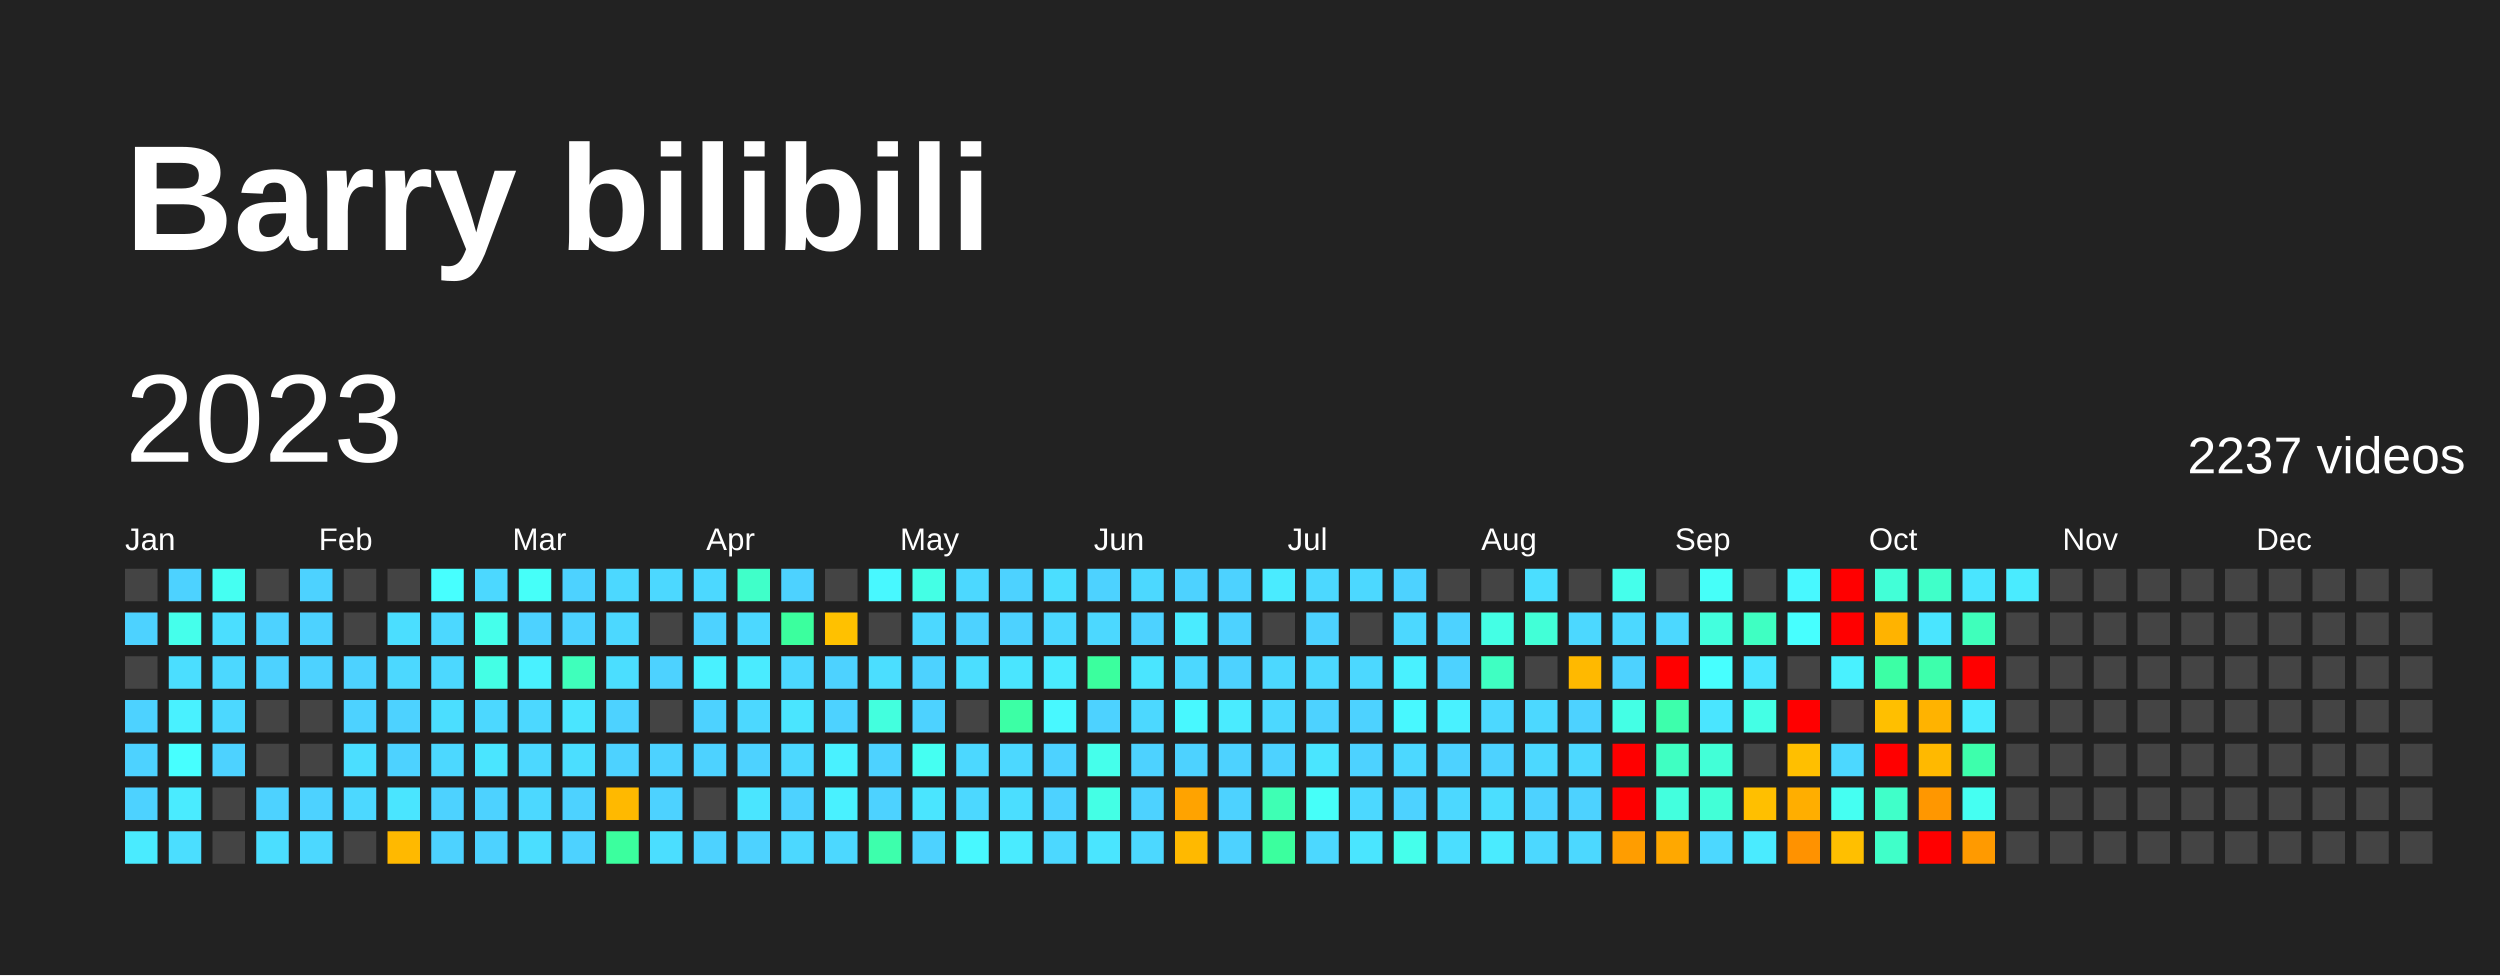
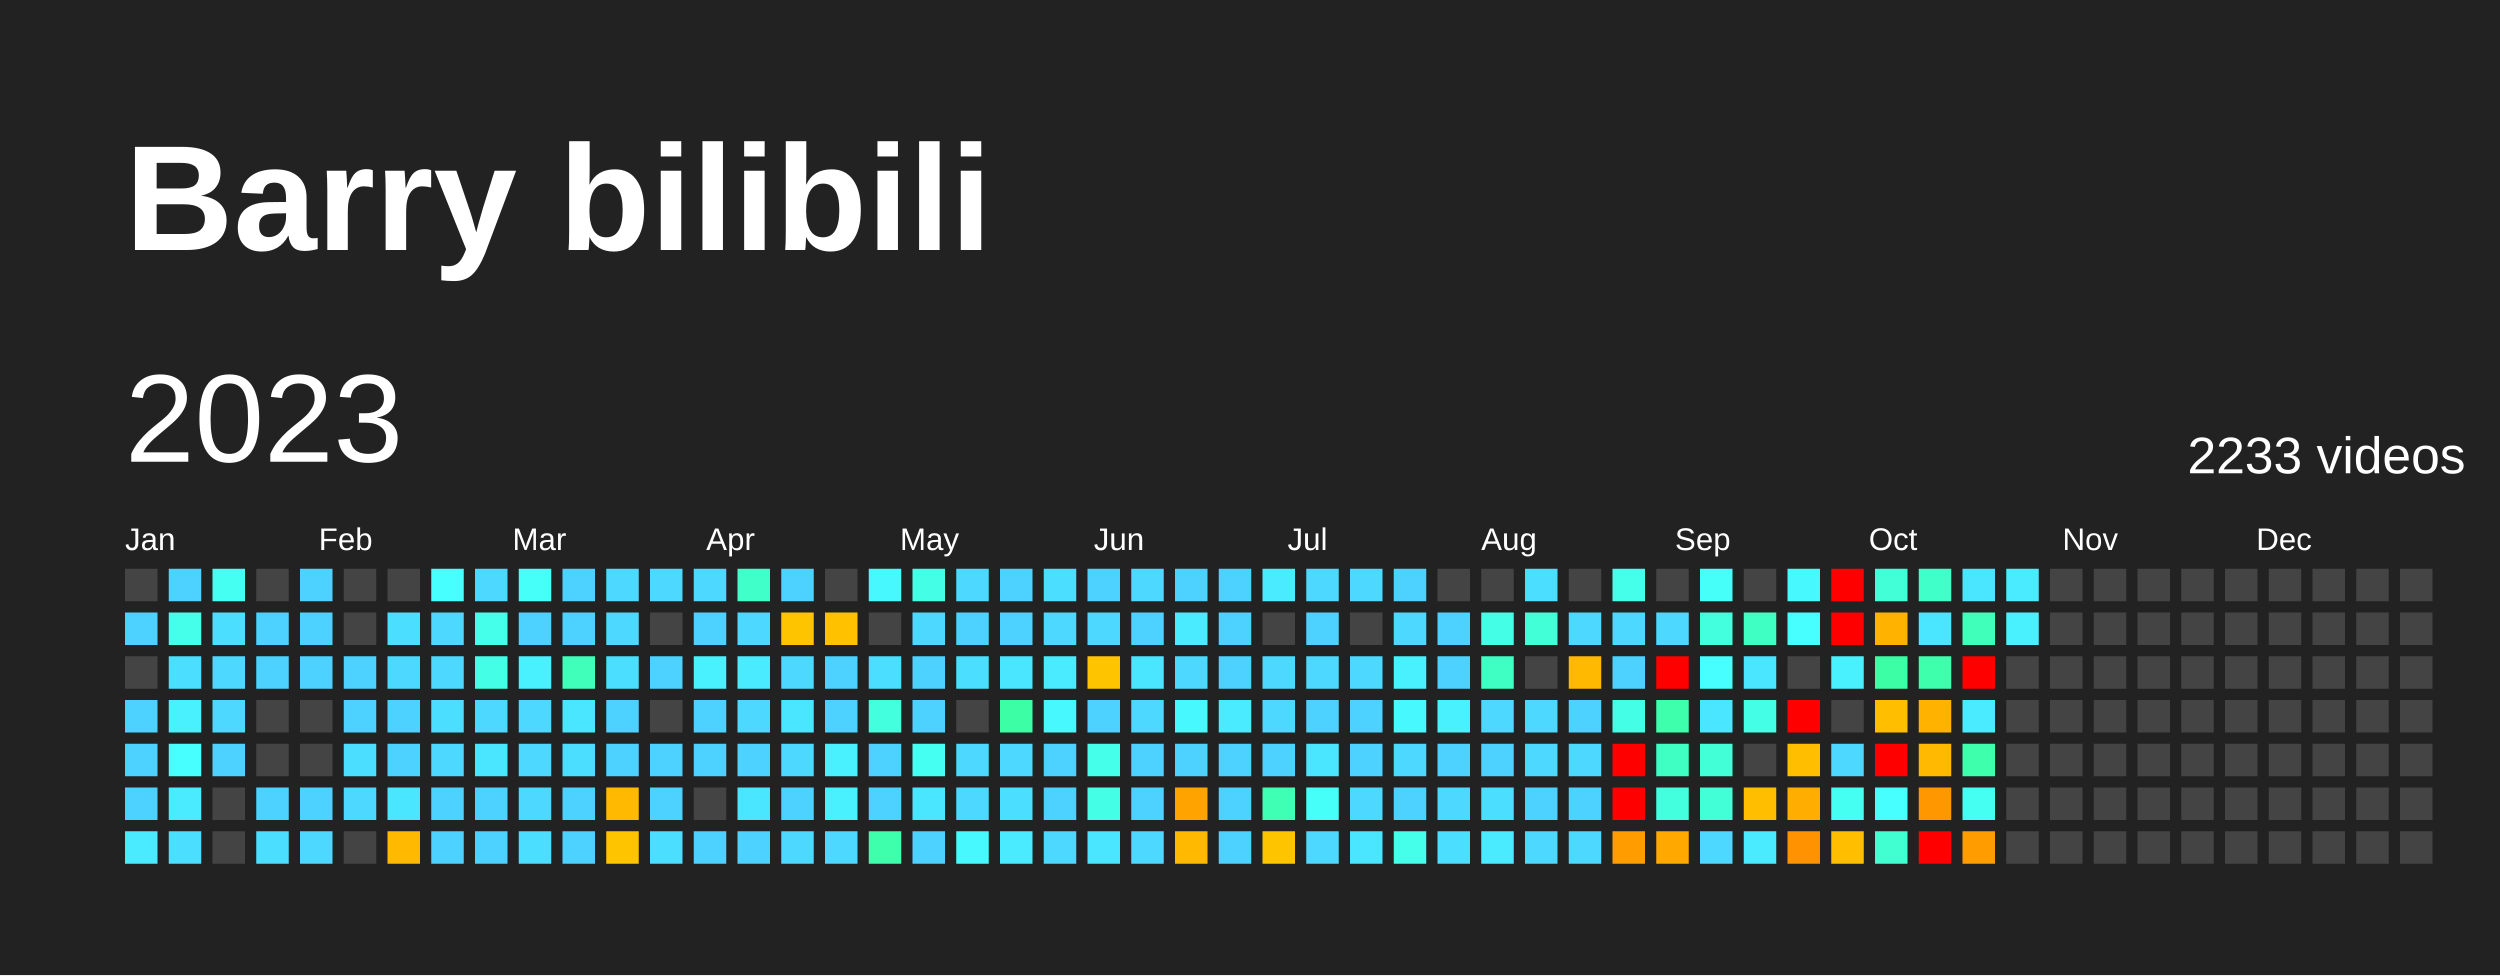
<svg xmlns="http://www.w3.org/2000/svg" baseProfile="full" height="78mm" version="1.1" viewBox="0,0,200,78" width="200mm">
  <defs />
  <rect fill="#222222" height="78" width="200" x="0" y="0" />
  <text fill="#FFFFFF" style="font-size:12px; font-family:Arial; font-weight:bold;" x="10" y="20">Barry bilibili</text>
  <text dominant-baseline="hanging" fill="#FFFFFF" style="font-size:10.0px; font-family:Arial;" x="10" y="30">2023</text>
-   <text dominant-baseline="hanging" fill="#FFFFFF" style="font-size:4.125px; font-family:Arial;" x="175" y="35">2237 videos</text>
+   <text dominant-baseline="hanging" fill="#FFFFFF" style="font-size:4.125px; font-family:Arial;" x="175" y="35">2233 videos</text>
  <text fill="#FFFFFF" style="font-size:2.5px; font-family:Arial" x="10.0" y="44">Jan</text>
  <text fill="#FFFFFF" style="font-size:2.5px; font-family:Arial" x="25.5" y="44">Feb</text>
  <text fill="#FFFFFF" style="font-size:2.5px; font-family:Arial" x="41.0" y="44">Mar</text>
  <text fill="#FFFFFF" style="font-size:2.5px; font-family:Arial" x="56.5" y="44">Apr</text>
  <text fill="#FFFFFF" style="font-size:2.5px; font-family:Arial" x="72.0" y="44">May</text>
  <text fill="#FFFFFF" style="font-size:2.5px; font-family:Arial" x="87.5" y="44">Jun</text>
  <text fill="#FFFFFF" style="font-size:2.5px; font-family:Arial" x="103.0" y="44">Jul</text>
  <text fill="#FFFFFF" style="font-size:2.5px; font-family:Arial" x="118.5" y="44">Aug</text>
  <text fill="#FFFFFF" style="font-size:2.5px; font-family:Arial" x="134.0" y="44">Sep</text>
  <text fill="#FFFFFF" style="font-size:2.5px; font-family:Arial" x="149.5" y="44">Oct</text>
  <text fill="#FFFFFF" style="font-size:2.5px; font-family:Arial" x="165.0" y="44">Nov</text>
  <text fill="#FFFFFF" style="font-size:2.5px; font-family:Arial" x="180.5" y="44">Dec</text>
  <rect fill="#444444" height="2.6" width="2.6" x="10.0" y="45.5" />
  <rect fill="#4dd2ff" height="2.6" width="2.6" x="10.0" y="49.0" />
  <rect fill="#444444" height="2.6" width="2.6" x="10.0" y="52.5" />
  <rect fill="#4dd2ff" height="2.6" width="2.6" x="10.0" y="56.0" />
  <rect fill="#4dd2ff" height="2.6" width="2.6" x="10.0" y="59.5" />
  <rect fill="#4dd2ff" height="2.6" width="2.6" x="10.0" y="63.0" />
  <rect fill="#4aebff" height="2.6" width="2.6" x="10.0" y="66.5" />
  <rect fill="#4dd2ff" height="2.6" width="2.6" x="13.5" y="45.5" />
  <rect fill="#45ffeb" height="2.6" width="2.6" x="13.5" y="49.0" />
  <rect fill="#4bdeff" height="2.6" width="2.6" x="13.5" y="52.5" />
  <rect fill="#49f1ff" height="2.6" width="2.6" x="13.5" y="56.0" />
  <rect fill="#47ffff" height="2.6" width="2.6" x="13.5" y="59.5" />
  <rect fill="#4aebff" height="2.6" width="2.6" x="13.5" y="63.0" />
  <rect fill="#4bdeff" height="2.6" width="2.6" x="13.5" y="66.5" />
  <rect fill="#45fff2" height="2.6" width="2.6" x="17.0" y="45.5" />
  <rect fill="#4bdeff" height="2.6" width="2.6" x="17.0" y="49.0" />
  <rect fill="#4cd8ff" height="2.6" width="2.6" x="17.0" y="52.5" />
  <rect fill="#4cd8ff" height="2.6" width="2.6" x="17.0" y="56.0" />
  <rect fill="#4dd2ff" height="2.6" width="2.6" x="17.0" y="59.5" />
  <rect fill="#444444" height="2.6" width="2.6" x="17.0" y="63.0" />
  <rect fill="#444444" height="2.6" width="2.6" x="17.0" y="66.5" />
  <rect fill="#444444" height="2.6" width="2.6" x="20.5" y="45.5" />
  <rect fill="#4dd2ff" height="2.6" width="2.6" x="20.5" y="49.0" />
  <rect fill="#4dd2ff" height="2.6" width="2.6" x="20.5" y="52.5" />
  <rect fill="#444444" height="2.6" width="2.6" x="20.5" y="56.0" />
  <rect fill="#444444" height="2.6" width="2.6" x="20.5" y="59.5" />
  <rect fill="#4dd2ff" height="2.6" width="2.6" x="20.5" y="63.0" />
  <rect fill="#4bdeff" height="2.6" width="2.6" x="20.5" y="66.5" />
  <rect fill="#4dd2ff" height="2.6" width="2.6" x="24.0" y="45.5" />
  <rect fill="#4dd2ff" height="2.6" width="2.6" x="24.0" y="49.0" />
  <rect fill="#4dd2ff" height="2.6" width="2.6" x="24.0" y="52.5" />
  <rect fill="#444444" height="2.6" width="2.6" x="24.0" y="56.0" />
  <rect fill="#444444" height="2.6" width="2.6" x="24.0" y="59.5" />
  <rect fill="#4dd2ff" height="2.6" width="2.6" x="24.0" y="63.0" />
  <rect fill="#4cd8ff" height="2.6" width="2.6" x="24.0" y="66.5" />
  <rect fill="#444444" height="2.6" width="2.6" x="27.5" y="45.5" />
  <rect fill="#444444" height="2.6" width="2.6" x="27.5" y="49.0" />
  <rect fill="#4dd2ff" height="2.6" width="2.6" x="27.5" y="52.5" />
  <rect fill="#4dd2ff" height="2.6" width="2.6" x="27.5" y="56.0" />
  <rect fill="#4bdeff" height="2.6" width="2.6" x="27.5" y="59.5" />
  <rect fill="#4cd8ff" height="2.6" width="2.6" x="27.5" y="63.0" />
  <rect fill="#444444" height="2.6" width="2.6" x="27.5" y="66.5" />
  <rect fill="#444444" height="2.6" width="2.6" x="31.0" y="45.5" />
  <rect fill="#4bdeff" height="2.6" width="2.6" x="31.0" y="49.0" />
  <rect fill="#4cd8ff" height="2.6" width="2.6" x="31.0" y="52.5" />
  <rect fill="#4dd2ff" height="2.6" width="2.6" x="31.0" y="56.0" />
  <rect fill="#4dd2ff" height="2.6" width="2.6" x="31.0" y="59.5" />
  <rect fill="#4ae5ff" height="2.6" width="2.6" x="31.0" y="63.0" />
  <rect fill="#ffb900" height="2.6" width="2.6" x="31.0" y="66.5" />
  <rect fill="#47ffff" height="2.6" width="2.6" x="34.5" y="45.5" />
  <rect fill="#4cd8ff" height="2.6" width="2.6" x="34.5" y="49.0" />
  <rect fill="#4cd8ff" height="2.6" width="2.6" x="34.5" y="52.5" />
  <rect fill="#4bdeff" height="2.6" width="2.6" x="34.5" y="56.0" />
  <rect fill="#4cd8ff" height="2.6" width="2.6" x="34.5" y="59.5" />
  <rect fill="#4dd2ff" height="2.6" width="2.6" x="34.5" y="63.0" />
  <rect fill="#4dd2ff" height="2.6" width="2.6" x="34.5" y="66.5" />
  <rect fill="#4cd8ff" height="2.6" width="2.6" x="38.0" y="45.5" />
  <rect fill="#45ffeb" height="2.6" width="2.6" x="38.0" y="49.0" />
  <rect fill="#44ffe5" height="2.6" width="2.6" x="38.0" y="52.5" />
  <rect fill="#4cd8ff" height="2.6" width="2.6" x="38.0" y="56.0" />
  <rect fill="#4ae5ff" height="2.6" width="2.6" x="38.0" y="59.5" />
  <rect fill="#4dd2ff" height="2.6" width="2.6" x="38.0" y="63.0" />
  <rect fill="#4dd2ff" height="2.6" width="2.6" x="38.0" y="66.5" />
  <rect fill="#46fff9" height="2.6" width="2.6" x="41.5" y="45.5" />
  <rect fill="#4dd2ff" height="2.6" width="2.6" x="41.5" y="49.0" />
  <rect fill="#49f1ff" height="2.6" width="2.6" x="41.5" y="52.5" />
  <rect fill="#4cd8ff" height="2.6" width="2.6" x="41.5" y="56.0" />
  <rect fill="#4cd8ff" height="2.6" width="2.6" x="41.5" y="59.5" />
  <rect fill="#4cd8ff" height="2.6" width="2.6" x="41.5" y="63.0" />
  <rect fill="#4bdeff" height="2.6" width="2.6" x="41.5" y="66.5" />
  <rect fill="#4dd2ff" height="2.6" width="2.6" x="45.0" y="45.5" />
  <rect fill="#4dd2ff" height="2.6" width="2.6" x="45.0" y="49.0" />
  <rect fill="#3fffbb" height="2.6" width="2.6" x="45.0" y="52.5" />
  <rect fill="#4ae5ff" height="2.6" width="2.6" x="45.0" y="56.0" />
  <rect fill="#4bdeff" height="2.6" width="2.6" x="45.0" y="59.5" />
  <rect fill="#4dd2ff" height="2.6" width="2.6" x="45.0" y="63.0" />
  <rect fill="#4dd2ff" height="2.6" width="2.6" x="45.0" y="66.5" />
  <rect fill="#4cd8ff" height="2.6" width="2.6" x="48.5" y="45.5" />
  <rect fill="#4cd8ff" height="2.6" width="2.6" x="48.5" y="49.0" />
  <rect fill="#4bdeff" height="2.6" width="2.6" x="48.5" y="52.5" />
  <rect fill="#4dd2ff" height="2.6" width="2.6" x="48.5" y="56.0" />
  <rect fill="#4dd2ff" height="2.6" width="2.6" x="48.5" y="59.5" />
  <rect fill="#ffb900" height="2.6" width="2.6" x="48.5" y="63.0" />
-   <rect fill="#3bff9e" height="2.6" width="2.6" x="48.5" y="66.5" />
+   <rect fill="#ffc400" height="2.6" width="2.6" x="48.5" y="66.5" />
  <rect fill="#4cd8ff" height="2.6" width="2.6" x="52.0" y="45.5" />
  <rect fill="#444444" height="2.6" width="2.6" x="52.0" y="49.0" />
  <rect fill="#4dd2ff" height="2.6" width="2.6" x="52.0" y="52.5" />
  <rect fill="#444444" height="2.6" width="2.6" x="52.0" y="56.0" />
  <rect fill="#4dd2ff" height="2.6" width="2.6" x="52.0" y="59.5" />
  <rect fill="#4dd2ff" height="2.6" width="2.6" x="52.0" y="63.0" />
  <rect fill="#4bdeff" height="2.6" width="2.6" x="52.0" y="66.5" />
  <rect fill="#4cd8ff" height="2.6" width="2.6" x="55.5" y="45.5" />
  <rect fill="#4dd2ff" height="2.6" width="2.6" x="55.5" y="49.0" />
  <rect fill="#49f1ff" height="2.6" width="2.6" x="55.5" y="52.5" />
  <rect fill="#4dd2ff" height="2.6" width="2.6" x="55.5" y="56.0" />
  <rect fill="#4dd2ff" height="2.6" width="2.6" x="55.5" y="59.5" />
  <rect fill="#444444" height="2.6" width="2.6" x="55.5" y="63.0" />
  <rect fill="#4dd2ff" height="2.6" width="2.6" x="55.5" y="66.5" />
  <rect fill="#40ffc9" height="2.6" width="2.6" x="59.0" y="45.5" />
  <rect fill="#4cd8ff" height="2.6" width="2.6" x="59.0" y="49.0" />
  <rect fill="#4aebff" height="2.6" width="2.6" x="59.0" y="52.5" />
  <rect fill="#4cd8ff" height="2.6" width="2.6" x="59.0" y="56.0" />
  <rect fill="#4dd2ff" height="2.6" width="2.6" x="59.0" y="59.5" />
  <rect fill="#4ae5ff" height="2.6" width="2.6" x="59.0" y="63.0" />
  <rect fill="#4dd2ff" height="2.6" width="2.6" x="59.0" y="66.5" />
  <rect fill="#4dd2ff" height="2.6" width="2.6" x="62.5" y="45.5" />
-   <rect fill="#3bff9e" height="2.6" width="2.6" x="62.5" y="49.0" />
+   <rect fill="#ffc400" height="2.6" width="2.6" x="62.5" y="49.0" />
  <rect fill="#4cd8ff" height="2.6" width="2.6" x="62.5" y="52.5" />
  <rect fill="#4ae5ff" height="2.6" width="2.6" x="62.5" y="56.0" />
  <rect fill="#4cd8ff" height="2.6" width="2.6" x="62.5" y="59.5" />
  <rect fill="#4dd2ff" height="2.6" width="2.6" x="62.5" y="63.0" />
  <rect fill="#4cd8ff" height="2.6" width="2.6" x="62.5" y="66.5" />
  <rect fill="#444444" height="2.6" width="2.6" x="66.0" y="45.5" />
  <rect fill="#ffc100" height="2.6" width="2.6" x="66.0" y="49.0" />
  <rect fill="#4dd2ff" height="2.6" width="2.6" x="66.0" y="52.5" />
  <rect fill="#4dd2ff" height="2.6" width="2.6" x="66.0" y="56.0" />
  <rect fill="#49f1ff" height="2.6" width="2.6" x="66.0" y="59.5" />
  <rect fill="#49f1ff" height="2.6" width="2.6" x="66.0" y="63.0" />
  <rect fill="#4cd8ff" height="2.6" width="2.6" x="66.0" y="66.5" />
  <rect fill="#48f8ff" height="2.6" width="2.6" x="69.5" y="45.5" />
  <rect fill="#444444" height="2.6" width="2.6" x="69.5" y="49.0" />
  <rect fill="#4bdeff" height="2.6" width="2.6" x="69.5" y="52.5" />
  <rect fill="#43ffde" height="2.6" width="2.6" x="69.5" y="56.0" />
  <rect fill="#4dd2ff" height="2.6" width="2.6" x="69.5" y="59.5" />
  <rect fill="#4dd2ff" height="2.6" width="2.6" x="69.5" y="63.0" />
  <rect fill="#3dffac" height="2.6" width="2.6" x="69.5" y="66.5" />
  <rect fill="#44ffe5" height="2.6" width="2.6" x="73.0" y="45.5" />
  <rect fill="#4cd8ff" height="2.6" width="2.6" x="73.0" y="49.0" />
  <rect fill="#4dd2ff" height="2.6" width="2.6" x="73.0" y="52.5" />
  <rect fill="#4dd2ff" height="2.6" width="2.6" x="73.0" y="56.0" />
  <rect fill="#45fff2" height="2.6" width="2.6" x="73.0" y="59.5" />
  <rect fill="#4ae5ff" height="2.6" width="2.6" x="73.0" y="63.0" />
  <rect fill="#4dd2ff" height="2.6" width="2.6" x="73.0" y="66.5" />
  <rect fill="#4cd8ff" height="2.6" width="2.6" x="76.5" y="45.5" />
  <rect fill="#4dd2ff" height="2.6" width="2.6" x="76.5" y="49.0" />
  <rect fill="#4bdeff" height="2.6" width="2.6" x="76.5" y="52.5" />
  <rect fill="#444444" height="2.6" width="2.6" x="76.5" y="56.0" />
  <rect fill="#4cd8ff" height="2.6" width="2.6" x="76.5" y="59.5" />
  <rect fill="#4cd8ff" height="2.6" width="2.6" x="76.5" y="63.0" />
  <rect fill="#48f8ff" height="2.6" width="2.6" x="76.5" y="66.5" />
  <rect fill="#4dd2ff" height="2.6" width="2.6" x="80.0" y="45.5" />
  <rect fill="#4dd2ff" height="2.6" width="2.6" x="80.0" y="49.0" />
  <rect fill="#4ae5ff" height="2.6" width="2.6" x="80.0" y="52.5" />
  <rect fill="#3cffa5" height="2.6" width="2.6" x="80.0" y="56.0" />
  <rect fill="#4cd8ff" height="2.6" width="2.6" x="80.0" y="59.5" />
  <rect fill="#4bdeff" height="2.6" width="2.6" x="80.0" y="63.0" />
  <rect fill="#4aebff" height="2.6" width="2.6" x="80.0" y="66.5" />
  <rect fill="#4bdeff" height="2.6" width="2.6" x="83.5" y="45.5" />
  <rect fill="#4cd8ff" height="2.6" width="2.6" x="83.5" y="49.0" />
  <rect fill="#4aebff" height="2.6" width="2.6" x="83.5" y="52.5" />
  <rect fill="#48f8ff" height="2.6" width="2.6" x="83.5" y="56.0" />
  <rect fill="#4dd2ff" height="2.6" width="2.6" x="83.5" y="59.5" />
  <rect fill="#4dd2ff" height="2.6" width="2.6" x="83.5" y="63.0" />
  <rect fill="#4cd8ff" height="2.6" width="2.6" x="83.5" y="66.5" />
  <rect fill="#4dd2ff" height="2.6" width="2.6" x="87.0" y="45.5" />
  <rect fill="#4cd8ff" height="2.6" width="2.6" x="87.0" y="49.0" />
-   <rect fill="#3bff9e" height="2.6" width="2.6" x="87.0" y="52.5" />
+   <rect fill="#ffc400" height="2.6" width="2.6" x="87.0" y="52.5" />
  <rect fill="#4dd2ff" height="2.6" width="2.6" x="87.0" y="56.0" />
  <rect fill="#45ffeb" height="2.6" width="2.6" x="87.0" y="59.5" />
  <rect fill="#44ffe5" height="2.6" width="2.6" x="87.0" y="63.0" />
  <rect fill="#4ae5ff" height="2.6" width="2.6" x="87.0" y="66.5" />
  <rect fill="#4cd8ff" height="2.6" width="2.6" x="90.5" y="45.5" />
  <rect fill="#4dd2ff" height="2.6" width="2.6" x="90.5" y="49.0" />
  <rect fill="#4ae5ff" height="2.6" width="2.6" x="90.5" y="52.5" />
  <rect fill="#4cd8ff" height="2.6" width="2.6" x="90.5" y="56.0" />
  <rect fill="#4dd2ff" height="2.6" width="2.6" x="90.5" y="59.5" />
  <rect fill="#4dd2ff" height="2.6" width="2.6" x="90.5" y="63.0" />
  <rect fill="#4cd8ff" height="2.6" width="2.6" x="90.5" y="66.5" />
  <rect fill="#4dd2ff" height="2.6" width="2.6" x="94.0" y="45.5" />
  <rect fill="#4aebff" height="2.6" width="2.6" x="94.0" y="49.0" />
  <rect fill="#4cd8ff" height="2.6" width="2.6" x="94.0" y="52.5" />
  <rect fill="#48f8ff" height="2.6" width="2.6" x="94.0" y="56.0" />
  <rect fill="#4dd2ff" height="2.6" width="2.6" x="94.0" y="59.5" />
  <rect fill="#ffa300" height="2.6" width="2.6" x="94.0" y="63.0" />
  <rect fill="#ffb900" height="2.6" width="2.6" x="94.0" y="66.5" />
  <rect fill="#4dd2ff" height="2.6" width="2.6" x="97.5" y="45.5" />
  <rect fill="#4dd2ff" height="2.6" width="2.6" x="97.5" y="49.0" />
  <rect fill="#4dd2ff" height="2.6" width="2.6" x="97.5" y="52.5" />
  <rect fill="#4aebff" height="2.6" width="2.6" x="97.5" y="56.0" />
  <rect fill="#4dd2ff" height="2.6" width="2.6" x="97.5" y="59.5" />
  <rect fill="#4dd2ff" height="2.6" width="2.6" x="97.5" y="63.0" />
  <rect fill="#4dd2ff" height="2.6" width="2.6" x="97.5" y="66.5" />
  <rect fill="#4aebff" height="2.6" width="2.6" x="101.0" y="45.5" />
  <rect fill="#444444" height="2.6" width="2.6" x="101.0" y="49.0" />
  <rect fill="#4cd8ff" height="2.6" width="2.6" x="101.0" y="52.5" />
  <rect fill="#4cd8ff" height="2.6" width="2.6" x="101.0" y="56.0" />
  <rect fill="#4dd2ff" height="2.6" width="2.6" x="101.0" y="59.5" />
  <rect fill="#3effb4" height="2.6" width="2.6" x="101.0" y="63.0" />
-   <rect fill="#3bff9e" height="2.6" width="2.6" x="101.0" y="66.5" />
+   <rect fill="#ffc400" height="2.6" width="2.6" x="101.0" y="66.5" />
  <rect fill="#4cd8ff" height="2.6" width="2.6" x="104.5" y="45.5" />
  <rect fill="#4dd2ff" height="2.6" width="2.6" x="104.5" y="49.0" />
  <rect fill="#4cd8ff" height="2.6" width="2.6" x="104.5" y="52.5" />
  <rect fill="#4dd2ff" height="2.6" width="2.6" x="104.5" y="56.0" />
  <rect fill="#4ae5ff" height="2.6" width="2.6" x="104.5" y="59.5" />
  <rect fill="#46fff9" height="2.6" width="2.6" x="104.5" y="63.0" />
  <rect fill="#4cd8ff" height="2.6" width="2.6" x="104.5" y="66.5" />
  <rect fill="#4cd8ff" height="2.6" width="2.6" x="108.0" y="45.5" />
  <rect fill="#444444" height="2.6" width="2.6" x="108.0" y="49.0" />
  <rect fill="#4cd8ff" height="2.6" width="2.6" x="108.0" y="52.5" />
  <rect fill="#4dd2ff" height="2.6" width="2.6" x="108.0" y="56.0" />
  <rect fill="#4dd2ff" height="2.6" width="2.6" x="108.0" y="59.5" />
  <rect fill="#4cd8ff" height="2.6" width="2.6" x="108.0" y="63.0" />
  <rect fill="#4ae5ff" height="2.6" width="2.6" x="108.0" y="66.5" />
  <rect fill="#4dd2ff" height="2.6" width="2.6" x="111.5" y="45.5" />
  <rect fill="#4cd8ff" height="2.6" width="2.6" x="111.5" y="49.0" />
  <rect fill="#49f1ff" height="2.6" width="2.6" x="111.5" y="52.5" />
  <rect fill="#48f8ff" height="2.6" width="2.6" x="111.5" y="56.0" />
  <rect fill="#4cd8ff" height="2.6" width="2.6" x="111.5" y="59.5" />
  <rect fill="#4dd2ff" height="2.6" width="2.6" x="111.5" y="63.0" />
  <rect fill="#45ffeb" height="2.6" width="2.6" x="111.5" y="66.5" />
  <rect fill="#444444" height="2.6" width="2.6" x="115.0" y="45.5" />
  <rect fill="#4dd2ff" height="2.6" width="2.6" x="115.0" y="49.0" />
  <rect fill="#4dd2ff" height="2.6" width="2.6" x="115.0" y="52.5" />
  <rect fill="#49f1ff" height="2.6" width="2.6" x="115.0" y="56.0" />
  <rect fill="#4dd2ff" height="2.6" width="2.6" x="115.0" y="59.5" />
  <rect fill="#4cd8ff" height="2.6" width="2.6" x="115.0" y="63.0" />
  <rect fill="#4bdeff" height="2.6" width="2.6" x="115.0" y="66.5" />
  <rect fill="#444444" height="2.6" width="2.6" x="118.5" y="45.5" />
  <rect fill="#44ffe5" height="2.6" width="2.6" x="118.5" y="49.0" />
  <rect fill="#3fffc2" height="2.6" width="2.6" x="118.5" y="52.5" />
  <rect fill="#4cd8ff" height="2.6" width="2.6" x="118.5" y="56.0" />
  <rect fill="#4dd2ff" height="2.6" width="2.6" x="118.5" y="59.5" />
  <rect fill="#4bdeff" height="2.6" width="2.6" x="118.5" y="63.0" />
  <rect fill="#4aebff" height="2.6" width="2.6" x="118.5" y="66.5" />
  <rect fill="#4bdeff" height="2.6" width="2.6" x="122.0" y="45.5" />
  <rect fill="#42ffd7" height="2.6" width="2.6" x="122.0" y="49.0" />
  <rect fill="#444444" height="2.6" width="2.6" x="122.0" y="52.5" />
  <rect fill="#4cd8ff" height="2.6" width="2.6" x="122.0" y="56.0" />
  <rect fill="#4cd8ff" height="2.6" width="2.6" x="122.0" y="59.5" />
  <rect fill="#4dd2ff" height="2.6" width="2.6" x="122.0" y="63.0" />
  <rect fill="#4cd8ff" height="2.6" width="2.6" x="122.0" y="66.5" />
  <rect fill="#444444" height="2.6" width="2.6" x="125.5" y="45.5" />
  <rect fill="#4cd8ff" height="2.6" width="2.6" x="125.5" y="49.0" />
  <rect fill="#ffb900" height="2.6" width="2.6" x="125.5" y="52.5" />
  <rect fill="#4dd2ff" height="2.6" width="2.6" x="125.5" y="56.0" />
  <rect fill="#4cd8ff" height="2.6" width="2.6" x="125.5" y="59.5" />
  <rect fill="#4dd2ff" height="2.6" width="2.6" x="125.5" y="63.0" />
  <rect fill="#4cd8ff" height="2.6" width="2.6" x="125.5" y="66.5" />
  <rect fill="#45ffeb" height="2.6" width="2.6" x="129.0" y="45.5" />
  <rect fill="#4cd8ff" height="2.6" width="2.6" x="129.0" y="49.0" />
  <rect fill="#4dd2ff" height="2.6" width="2.6" x="129.0" y="52.5" />
  <rect fill="#44ffe5" height="2.6" width="2.6" x="129.0" y="56.0" />
  <rect fill="red" height="2.6" width="2.6" x="129.0" y="59.5" />
  <rect fill="red" height="2.6" width="2.6" x="129.0" y="63.0" />
  <rect fill="#ff9d00" height="2.6" width="2.6" x="129.0" y="66.5" />
  <rect fill="#444444" height="2.6" width="2.6" x="132.5" y="45.5" />
  <rect fill="#4cd8ff" height="2.6" width="2.6" x="132.5" y="49.0" />
  <rect fill="red" height="2.6" width="2.6" x="132.5" y="52.5" />
  <rect fill="#3dffac" height="2.6" width="2.6" x="132.5" y="56.0" />
  <rect fill="#3fffc2" height="2.6" width="2.6" x="132.5" y="59.5" />
  <rect fill="#43ffde" height="2.6" width="2.6" x="132.5" y="63.0" />
  <rect fill="#ffa800" height="2.6" width="2.6" x="132.5" y="66.5" />
  <rect fill="#46fff9" height="2.6" width="2.6" x="136.0" y="45.5" />
  <rect fill="#43ffde" height="2.6" width="2.6" x="136.0" y="49.0" />
  <rect fill="#47ffff" height="2.6" width="2.6" x="136.0" y="52.5" />
  <rect fill="#4ae5ff" height="2.6" width="2.6" x="136.0" y="56.0" />
  <rect fill="#42ffd7" height="2.6" width="2.6" x="136.0" y="59.5" />
  <rect fill="#42ffd7" height="2.6" width="2.6" x="136.0" y="63.0" />
  <rect fill="#4cd8ff" height="2.6" width="2.6" x="136.0" y="66.5" />
  <rect fill="#444444" height="2.6" width="2.6" x="139.5" y="45.5" />
  <rect fill="#3fffc2" height="2.6" width="2.6" x="139.5" y="49.0" />
  <rect fill="#4ae5ff" height="2.6" width="2.6" x="139.5" y="52.5" />
  <rect fill="#44ffe5" height="2.6" width="2.6" x="139.5" y="56.0" />
  <rect fill="#444444" height="2.6" width="2.6" x="139.5" y="59.5" />
  <rect fill="#ffbf00" height="2.6" width="2.6" x="139.5" y="63.0" />
  <rect fill="#4aebff" height="2.6" width="2.6" x="139.5" y="66.5" />
  <rect fill="#48f8ff" height="2.6" width="2.6" x="143.0" y="45.5" />
  <rect fill="#47ffff" height="2.6" width="2.6" x="143.0" y="49.0" />
  <rect fill="#444444" height="2.6" width="2.6" x="143.0" y="52.5" />
  <rect fill="red" height="2.6" width="2.6" x="143.0" y="56.0" />
  <rect fill="#ffbf00" height="2.6" width="2.6" x="143.0" y="59.5" />
  <rect fill="#ffae00" height="2.6" width="2.6" x="143.0" y="63.0" />
  <rect fill="#ff9200" height="2.6" width="2.6" x="143.0" y="66.5" />
  <rect fill="red" height="2.6" width="2.6" x="146.5" y="45.5" />
  <rect fill="red" height="2.6" width="2.6" x="146.5" y="49.0" />
  <rect fill="#49f1ff" height="2.6" width="2.6" x="146.5" y="52.5" />
  <rect fill="#444444" height="2.6" width="2.6" x="146.5" y="56.0" />
  <rect fill="#4cd8ff" height="2.6" width="2.6" x="146.5" y="59.5" />
  <rect fill="#45fff2" height="2.6" width="2.6" x="146.5" y="63.0" />
  <rect fill="#ffbf00" height="2.6" width="2.6" x="146.5" y="66.5" />
  <rect fill="#42ffd7" height="2.6" width="2.6" x="150.0" y="45.5" />
  <rect fill="#ffb300" height="2.6" width="2.6" x="150.0" y="49.0" />
  <rect fill="#3cffa5" height="2.6" width="2.6" x="150.0" y="52.5" />
  <rect fill="#ffbf00" height="2.6" width="2.6" x="150.0" y="56.0" />
  <rect fill="red" height="2.6" width="2.6" x="150.0" y="59.5" />
-   <rect fill="#40ffc9" height="2.6" width="2.6" x="150.0" y="63.0" />
-   <rect fill="#40ffc9" height="2.6" width="2.6" x="150.0" y="66.5" />
+   <rect fill="#47ffff" height="2.6" width="2.6" x="150.0" y="63.0" />
+   <rect fill="#41ffd0" height="2.6" width="2.6" x="150.0" y="66.5" />
  <rect fill="#40ffc9" height="2.6" width="2.6" x="153.5" y="45.5" />
  <rect fill="#4ae5ff" height="2.6" width="2.6" x="153.5" y="49.0" />
  <rect fill="#3dffac" height="2.6" width="2.6" x="153.5" y="52.5" />
  <rect fill="#ffb300" height="2.6" width="2.6" x="153.5" y="56.0" />
  <rect fill="#ffb900" height="2.6" width="2.6" x="153.5" y="59.5" />
  <rect fill="#ff9700" height="2.6" width="2.6" x="153.5" y="63.0" />
  <rect fill="red" height="2.6" width="2.6" x="153.5" y="66.5" />
  <rect fill="#4ae5ff" height="2.6" width="2.6" x="157.0" y="45.5" />
  <rect fill="#3fffbb" height="2.6" width="2.6" x="157.0" y="49.0" />
  <rect fill="red" height="2.6" width="2.6" x="157.0" y="52.5" />
  <rect fill="#4aebff" height="2.6" width="2.6" x="157.0" y="56.0" />
  <rect fill="#3dffac" height="2.6" width="2.6" x="157.0" y="59.5" />
  <rect fill="#45fff2" height="2.6" width="2.6" x="157.0" y="63.0" />
-   <rect fill="#ff9a00" height="2.6" width="2.6" x="157.0" y="66.5" />
+   <rect fill="#ff9d00" height="2.6" width="2.6" x="157.0" y="66.5" />
  <rect fill="#4aebff" height="2.6" width="2.6" x="160.5" y="45.5" />
-   <rect fill="#444444" height="2.6" width="2.6" x="160.5" y="49.0" />
+   <rect fill="#49f1ff" height="2.6" width="2.6" x="160.5" y="49.0" />
  <rect fill="#444444" height="2.6" width="2.6" x="160.5" y="52.5" />
  <rect fill="#444444" height="2.6" width="2.6" x="160.5" y="56.0" />
  <rect fill="#444444" height="2.6" width="2.6" x="160.5" y="59.5" />
  <rect fill="#444444" height="2.6" width="2.6" x="160.5" y="63.0" />
  <rect fill="#444444" height="2.6" width="2.6" x="160.5" y="66.5" />
  <rect fill="#444444" height="2.6" width="2.6" x="164.0" y="45.5" />
  <rect fill="#444444" height="2.6" width="2.6" x="164.0" y="49.0" />
  <rect fill="#444444" height="2.6" width="2.6" x="164.0" y="52.5" />
  <rect fill="#444444" height="2.6" width="2.6" x="164.0" y="56.0" />
  <rect fill="#444444" height="2.6" width="2.6" x="164.0" y="59.5" />
  <rect fill="#444444" height="2.6" width="2.6" x="164.0" y="63.0" />
  <rect fill="#444444" height="2.6" width="2.6" x="164.0" y="66.5" />
  <rect fill="#444444" height="2.6" width="2.6" x="167.5" y="45.5" />
  <rect fill="#444444" height="2.6" width="2.6" x="167.5" y="49.0" />
  <rect fill="#444444" height="2.6" width="2.6" x="167.5" y="52.5" />
  <rect fill="#444444" height="2.6" width="2.6" x="167.5" y="56.0" />
  <rect fill="#444444" height="2.6" width="2.6" x="167.5" y="59.5" />
  <rect fill="#444444" height="2.6" width="2.6" x="167.5" y="63.0" />
  <rect fill="#444444" height="2.6" width="2.6" x="167.5" y="66.5" />
  <rect fill="#444444" height="2.6" width="2.6" x="171.0" y="45.5" />
  <rect fill="#444444" height="2.6" width="2.6" x="171.0" y="49.0" />
  <rect fill="#444444" height="2.6" width="2.6" x="171.0" y="52.5" />
  <rect fill="#444444" height="2.6" width="2.6" x="171.0" y="56.0" />
  <rect fill="#444444" height="2.6" width="2.6" x="171.0" y="59.5" />
  <rect fill="#444444" height="2.6" width="2.6" x="171.0" y="63.0" />
  <rect fill="#444444" height="2.6" width="2.6" x="171.0" y="66.5" />
  <rect fill="#444444" height="2.6" width="2.6" x="174.5" y="45.5" />
  <rect fill="#444444" height="2.6" width="2.6" x="174.5" y="49.0" />
  <rect fill="#444444" height="2.6" width="2.6" x="174.5" y="52.5" />
  <rect fill="#444444" height="2.6" width="2.6" x="174.5" y="56.0" />
  <rect fill="#444444" height="2.6" width="2.6" x="174.5" y="59.5" />
  <rect fill="#444444" height="2.6" width="2.6" x="174.5" y="63.0" />
  <rect fill="#444444" height="2.6" width="2.6" x="174.5" y="66.5" />
  <rect fill="#444444" height="2.6" width="2.6" x="178.0" y="45.5" />
  <rect fill="#444444" height="2.6" width="2.6" x="178.0" y="49.0" />
  <rect fill="#444444" height="2.6" width="2.6" x="178.0" y="52.5" />
  <rect fill="#444444" height="2.6" width="2.6" x="178.0" y="56.0" />
  <rect fill="#444444" height="2.6" width="2.6" x="178.0" y="59.5" />
  <rect fill="#444444" height="2.6" width="2.6" x="178.0" y="63.0" />
  <rect fill="#444444" height="2.6" width="2.6" x="178.0" y="66.5" />
  <rect fill="#444444" height="2.6" width="2.6" x="181.5" y="45.5" />
  <rect fill="#444444" height="2.6" width="2.6" x="181.5" y="49.0" />
  <rect fill="#444444" height="2.6" width="2.6" x="181.5" y="52.5" />
  <rect fill="#444444" height="2.6" width="2.6" x="181.5" y="56.0" />
  <rect fill="#444444" height="2.6" width="2.6" x="181.5" y="59.5" />
  <rect fill="#444444" height="2.6" width="2.6" x="181.5" y="63.0" />
  <rect fill="#444444" height="2.6" width="2.6" x="181.5" y="66.5" />
  <rect fill="#444444" height="2.6" width="2.6" x="185.0" y="45.5" />
  <rect fill="#444444" height="2.6" width="2.6" x="185.0" y="49.0" />
  <rect fill="#444444" height="2.6" width="2.6" x="185.0" y="52.5" />
  <rect fill="#444444" height="2.6" width="2.6" x="185.0" y="56.0" />
  <rect fill="#444444" height="2.6" width="2.6" x="185.0" y="59.5" />
  <rect fill="#444444" height="2.6" width="2.6" x="185.0" y="63.0" />
  <rect fill="#444444" height="2.6" width="2.6" x="185.0" y="66.5" />
  <rect fill="#444444" height="2.6" width="2.6" x="188.5" y="45.5" />
  <rect fill="#444444" height="2.6" width="2.6" x="188.5" y="49.0" />
  <rect fill="#444444" height="2.6" width="2.6" x="188.5" y="52.5" />
  <rect fill="#444444" height="2.6" width="2.6" x="188.5" y="56.0" />
  <rect fill="#444444" height="2.6" width="2.6" x="188.5" y="59.5" />
  <rect fill="#444444" height="2.6" width="2.6" x="188.5" y="63.0" />
  <rect fill="#444444" height="2.6" width="2.6" x="188.5" y="66.5" />
  <rect fill="#444444" height="2.6" width="2.6" x="192.0" y="45.5" />
  <rect fill="#444444" height="2.6" width="2.6" x="192.0" y="49.0" />
  <rect fill="#444444" height="2.6" width="2.6" x="192.0" y="52.5" />
  <rect fill="#444444" height="2.6" width="2.6" x="192.0" y="56.0" />
  <rect fill="#444444" height="2.6" width="2.6" x="192.0" y="59.5" />
  <rect fill="#444444" height="2.6" width="2.6" x="192.0" y="63.0" />
  <rect fill="#444444" height="2.6" width="2.6" x="192.0" y="66.5" />
</svg>
